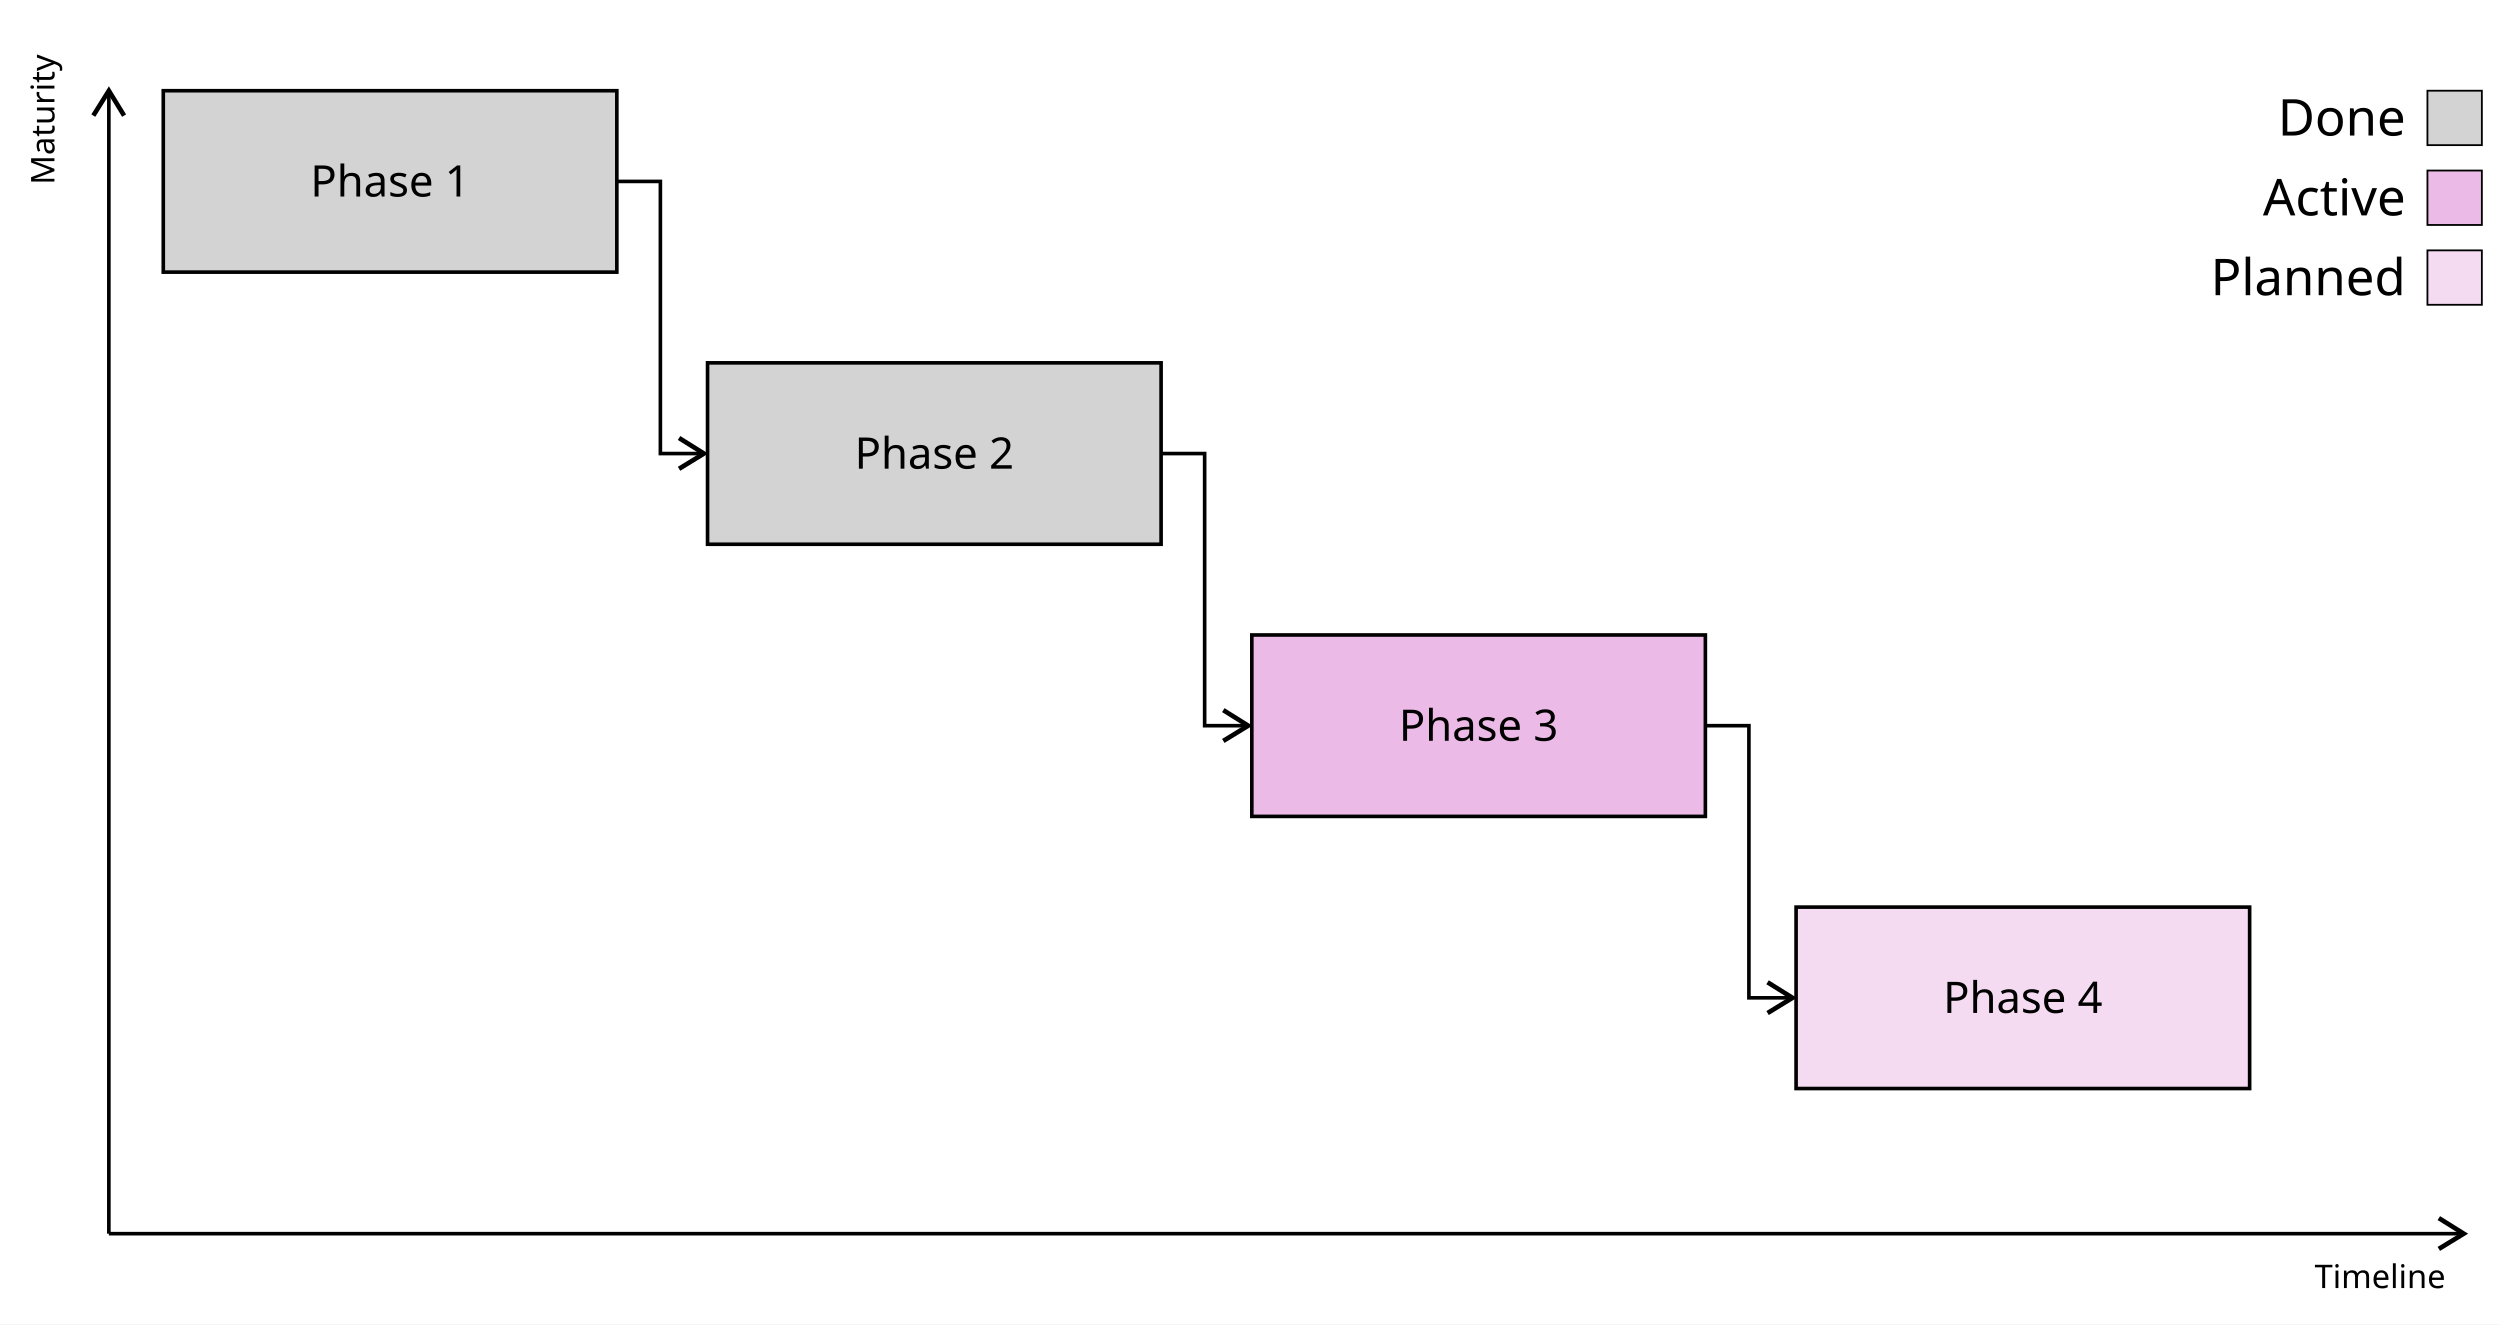
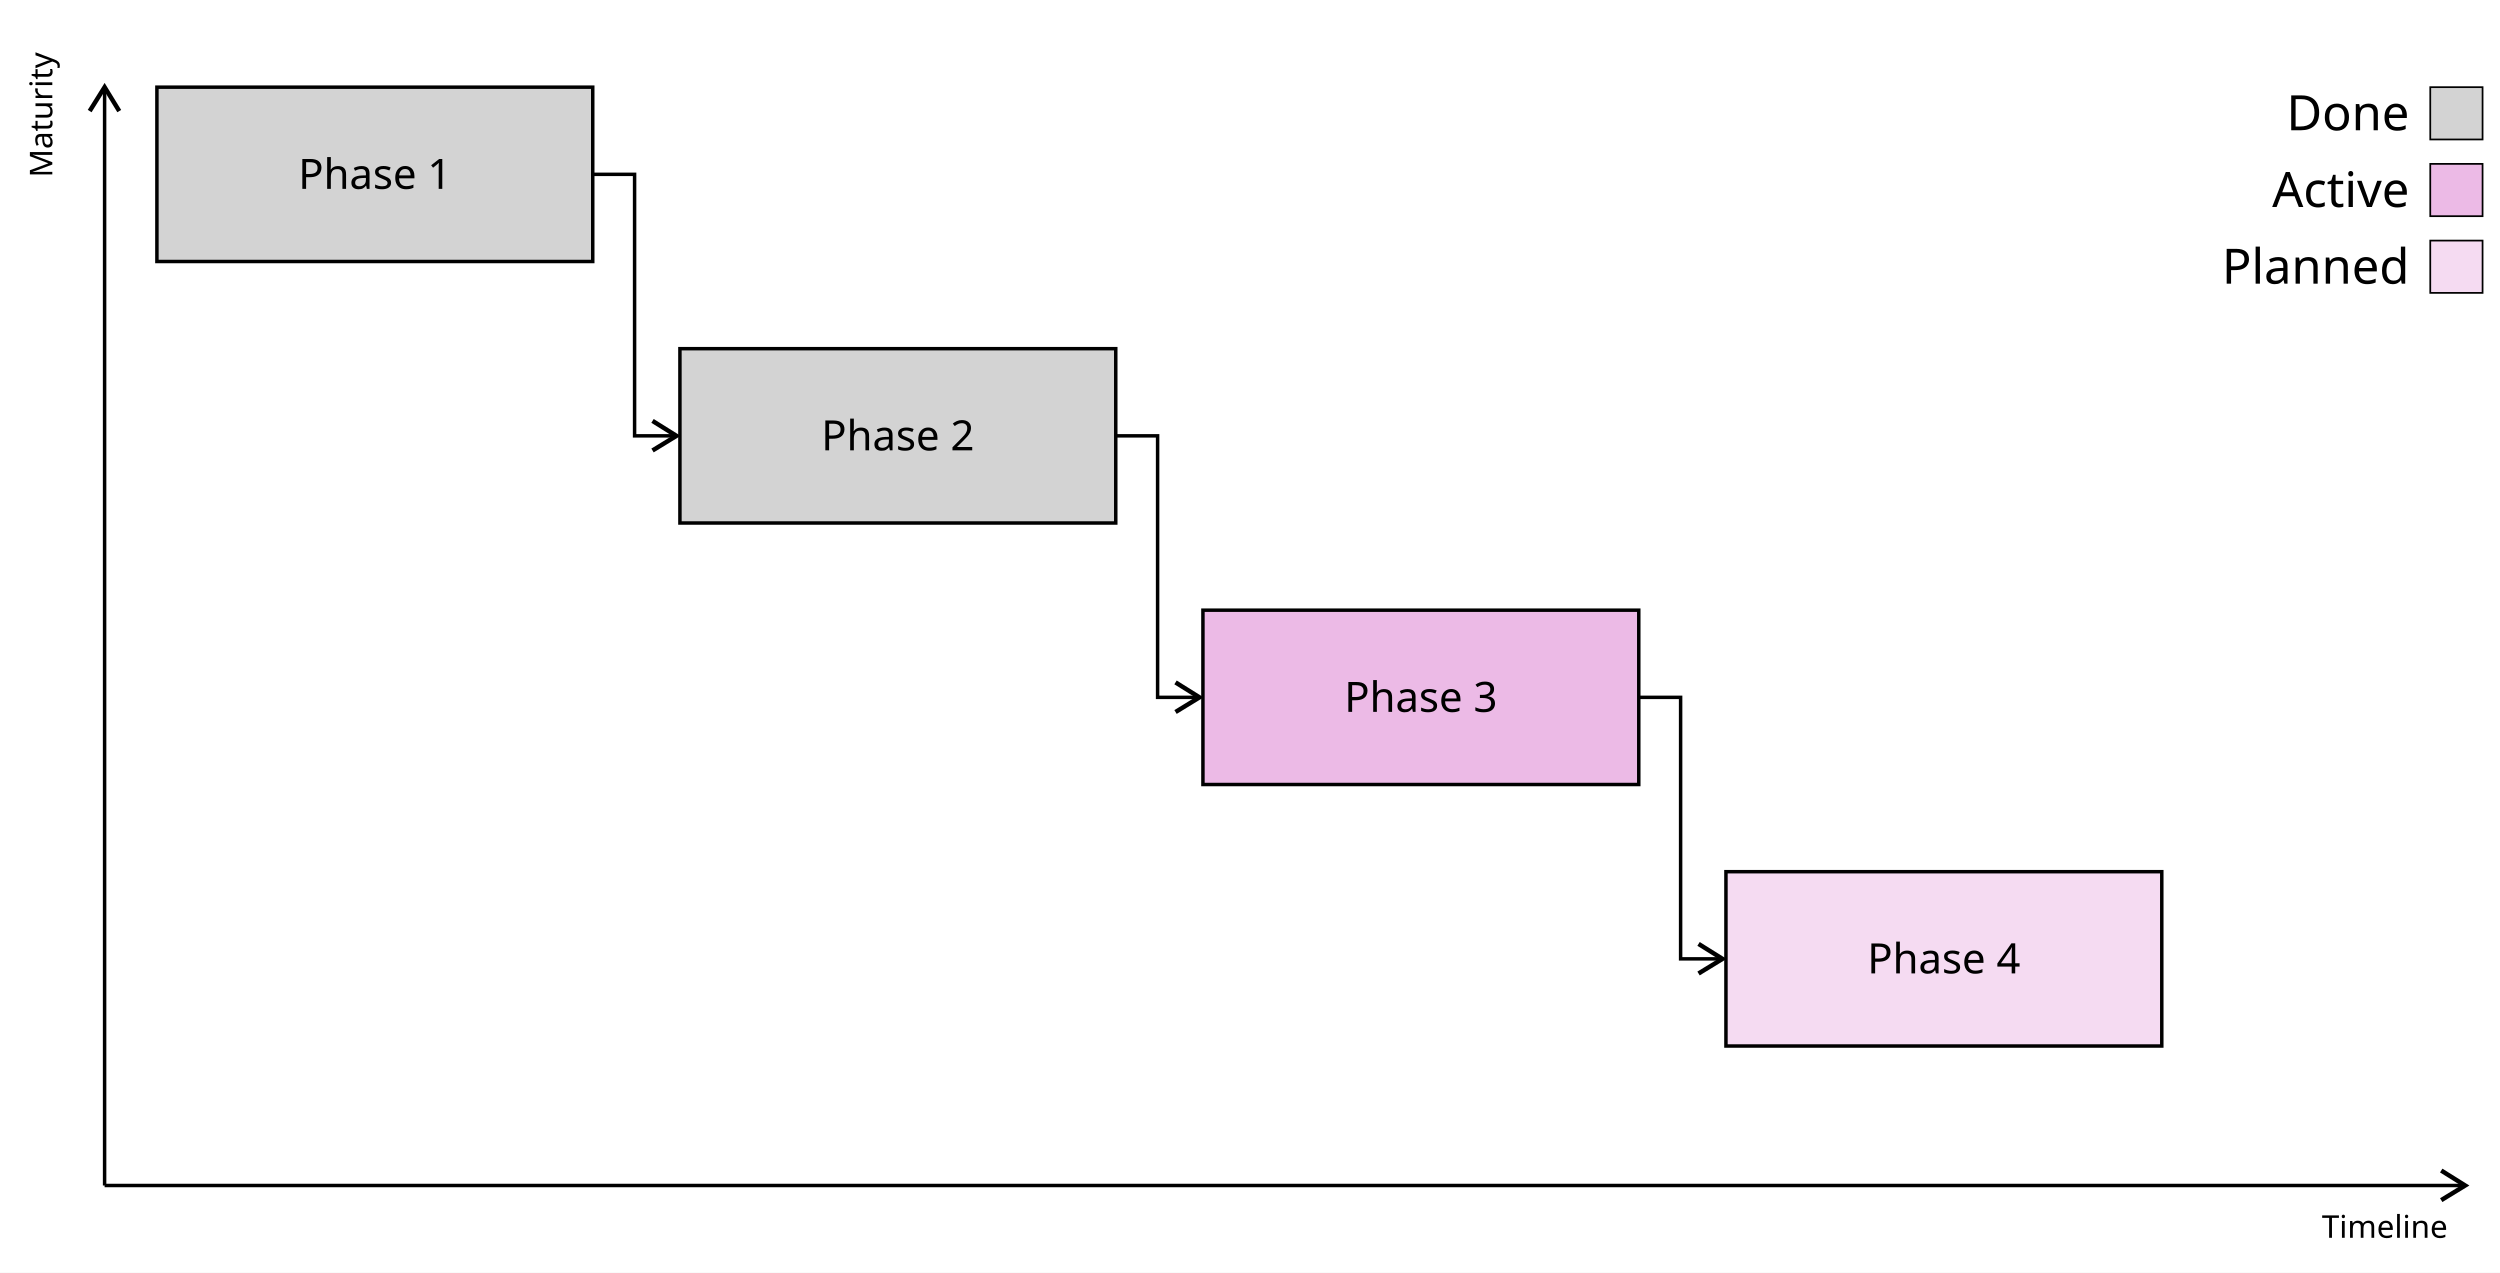
- <svg xmlns="http://www.w3.org/2000/svg" width="1378" height="730">
+ <svg xmlns="http://www.w3.org/2000/svg" width="1434" height="730">
  <defs>
    <marker id="arrowhead" markerWidth="12" markerHeight="13" refX="8" refY="5.5" orient="auto" viewBox="-1 -1 14 13">
      <polyline points="0 0.5, 8 5.5, 0 10.4" fill="none" stroke="#000" stroke-width="1.5" stroke-linejoin="miter" />
    </marker>
  </defs>
-   <rect width="1378" height="730" fill="#fff" />
+   <rect width="1434" height="730" fill="#fff" />
  <line x1="60" y1="680" x2="60" y2="50" stroke="#000" stroke-width="2" marker-end="url(#arrowhead)" />
-   <text x="30" y="30" font-family="'Arial Narrow', 'Helvetica Neue Condensed', 'Ubuntu Condensed', 'Liberation Sans Narrow', Impact, sans-serif" font-size="18" text-anchor="end" transform="rotate(-90 30 30)">Maturity</text>
-   <line x1="60" y1="680" x2="1358" y2="680" stroke="#000" stroke-width="2" marker-end="url(#arrowhead)" />
-   <text x="1348" y="710" font-family="'Arial Narrow', 'Helvetica Neue Condensed', 'Ubuntu Condensed', 'Liberation Sans Narrow', Impact, sans-serif" font-size="18" text-anchor="end">Timeline</text>
+   <text x="30" y="30" font-family="'Arial Narrow', 'Helvetica Neue Condensed', 'Ubuntu Condensed', 'Liberation Sans Narrow', Impact, sans-serif" font-size="18" transform="rotate(-90 30 30)" text-anchor="end">Maturity</text>
+   <line x1="60" y1="680" x2="1414" y2="680" stroke="#000" stroke-width="2" marker-end="url(#arrowhead)" />
+   <text x="1404" y="710" font-family="'Arial Narrow', 'Helvetica Neue Condensed', 'Ubuntu Condensed', 'Liberation Sans Narrow', Impact, sans-serif" font-size="18" text-anchor="end">Timeline</text>
  <polyline points="340,100 364,100 364,250 388,250" fill="none" stroke="#000" stroke-width="2" marker-end="url(#arrowhead)" />
  <polyline points="640,250 664,250 664,400 688,400" fill="none" stroke="#000" stroke-width="2" marker-end="url(#arrowhead)" />
  <polyline points="940,400 964,400 964,550 988,550" fill="none" stroke="#000" stroke-width="2" marker-end="url(#arrowhead)" />
  <rect x="90" y="50" width="250" height="100" fill="#D3D3D3" stroke="#000" stroke-width="2" />
  <text x="215" y="100" font-family="'Arial Narrow', 'Helvetica Neue Condensed', 'Ubuntu Condensed', 'Liberation Sans Narrow', Impact, sans-serif" font-size="24" font-weight="normal" text-anchor="middle" dominant-baseline="middle">Phase 1</text>
  <rect x="390" y="200" width="250" height="100" fill="#D3D3D3" stroke="#000" stroke-width="2" />
-   <text x="515" y="250" font-family="'Arial Narrow', 'Helvetica Neue Condensed', 'Ubuntu Condensed', 'Liberation Sans Narrow', Impact, sans-serif" font-size="24" text-anchor="middle" dominant-baseline="middle" font-weight="normal">Phase 2</text>
+   <text x="515" y="250" font-family="'Arial Narrow', 'Helvetica Neue Condensed', 'Ubuntu Condensed', 'Liberation Sans Narrow', Impact, sans-serif" font-size="24" font-weight="normal" text-anchor="middle" dominant-baseline="middle">Phase 2</text>
  <rect x="690" y="350" width="250" height="100" fill="#ecbae6" stroke="#000" stroke-width="2" />
-   <text x="815" y="400" font-family="'Arial Narrow', 'Helvetica Neue Condensed', 'Ubuntu Condensed', 'Liberation Sans Narrow', Impact, sans-serif" font-size="24" font-weight="normal" text-anchor="middle" dominant-baseline="middle">Phase 3</text>
+   <text x="815" y="400" font-family="'Arial Narrow', 'Helvetica Neue Condensed', 'Ubuntu Condensed', 'Liberation Sans Narrow', Impact, sans-serif" font-size="24" text-anchor="middle" dominant-baseline="middle" font-weight="normal">Phase 3</text>
  <rect x="990" y="500" width="250" height="100" fill="#f5dbf2" stroke="#000" stroke-width="2" />
-   <text x="1115" y="550" font-family="'Arial Narrow', 'Helvetica Neue Condensed', 'Ubuntu Condensed', 'Liberation Sans Narrow', Impact, sans-serif" font-size="24" text-anchor="middle" dominant-baseline="middle" font-weight="normal">Phase 4</text>
-   <rect x="1338" y="50" width="30" height="30" fill="#D3D3D3" stroke="#000" stroke-width="1" />
-   <text x="1326" y="65" font-family="'Arial Narrow', 'Helvetica Neue Condensed', 'Ubuntu Condensed', 'Liberation Sans Narrow', Impact, sans-serif" font-size="28" text-anchor="end" dominant-baseline="middle">Done</text>
-   <rect x="1338" y="94" width="30" height="30" fill="#ecbae6" stroke="#000" stroke-width="1" />
-   <text x="1326" y="109" font-family="'Arial Narrow', 'Helvetica Neue Condensed', 'Ubuntu Condensed', 'Liberation Sans Narrow', Impact, sans-serif" font-size="28" text-anchor="end" dominant-baseline="middle">Active</text>
-   <rect x="1338" y="138" width="30" height="30" fill="#f5dbf2" stroke="#000" stroke-width="1" />
-   <text x="1326" y="153" font-family="'Arial Narrow', 'Helvetica Neue Condensed', 'Ubuntu Condensed', 'Liberation Sans Narrow', Impact, sans-serif" font-size="28" text-anchor="end" dominant-baseline="middle">Planned</text>
+   <text x="1115" y="550" font-family="'Arial Narrow', 'Helvetica Neue Condensed', 'Ubuntu Condensed', 'Liberation Sans Narrow', Impact, sans-serif" font-size="24" font-weight="normal" text-anchor="middle" dominant-baseline="middle">Phase 4</text>
+   <rect x="1394" y="50" width="30" height="30" fill="#D3D3D3" stroke="#000" stroke-width="1" />
+   <text x="1382" y="65" font-family="'Arial Narrow', 'Helvetica Neue Condensed', 'Ubuntu Condensed', 'Liberation Sans Narrow', Impact, sans-serif" font-size="28" dominant-baseline="middle" text-anchor="end">Done</text>
+   <rect x="1394" y="94" width="30" height="30" fill="#ecbae6" stroke="#000" stroke-width="1" />
+   <text x="1382" y="109" font-family="'Arial Narrow', 'Helvetica Neue Condensed', 'Ubuntu Condensed', 'Liberation Sans Narrow', Impact, sans-serif" font-size="28" text-anchor="end" dominant-baseline="middle">Active</text>
+   <rect x="1394" y="138" width="30" height="30" fill="#f5dbf2" stroke="#000" stroke-width="1" />
+   <text x="1382" y="153" font-family="'Arial Narrow', 'Helvetica Neue Condensed', 'Ubuntu Condensed', 'Liberation Sans Narrow', Impact, sans-serif" font-size="28" text-anchor="end" dominant-baseline="middle">Planned</text>
</svg>
